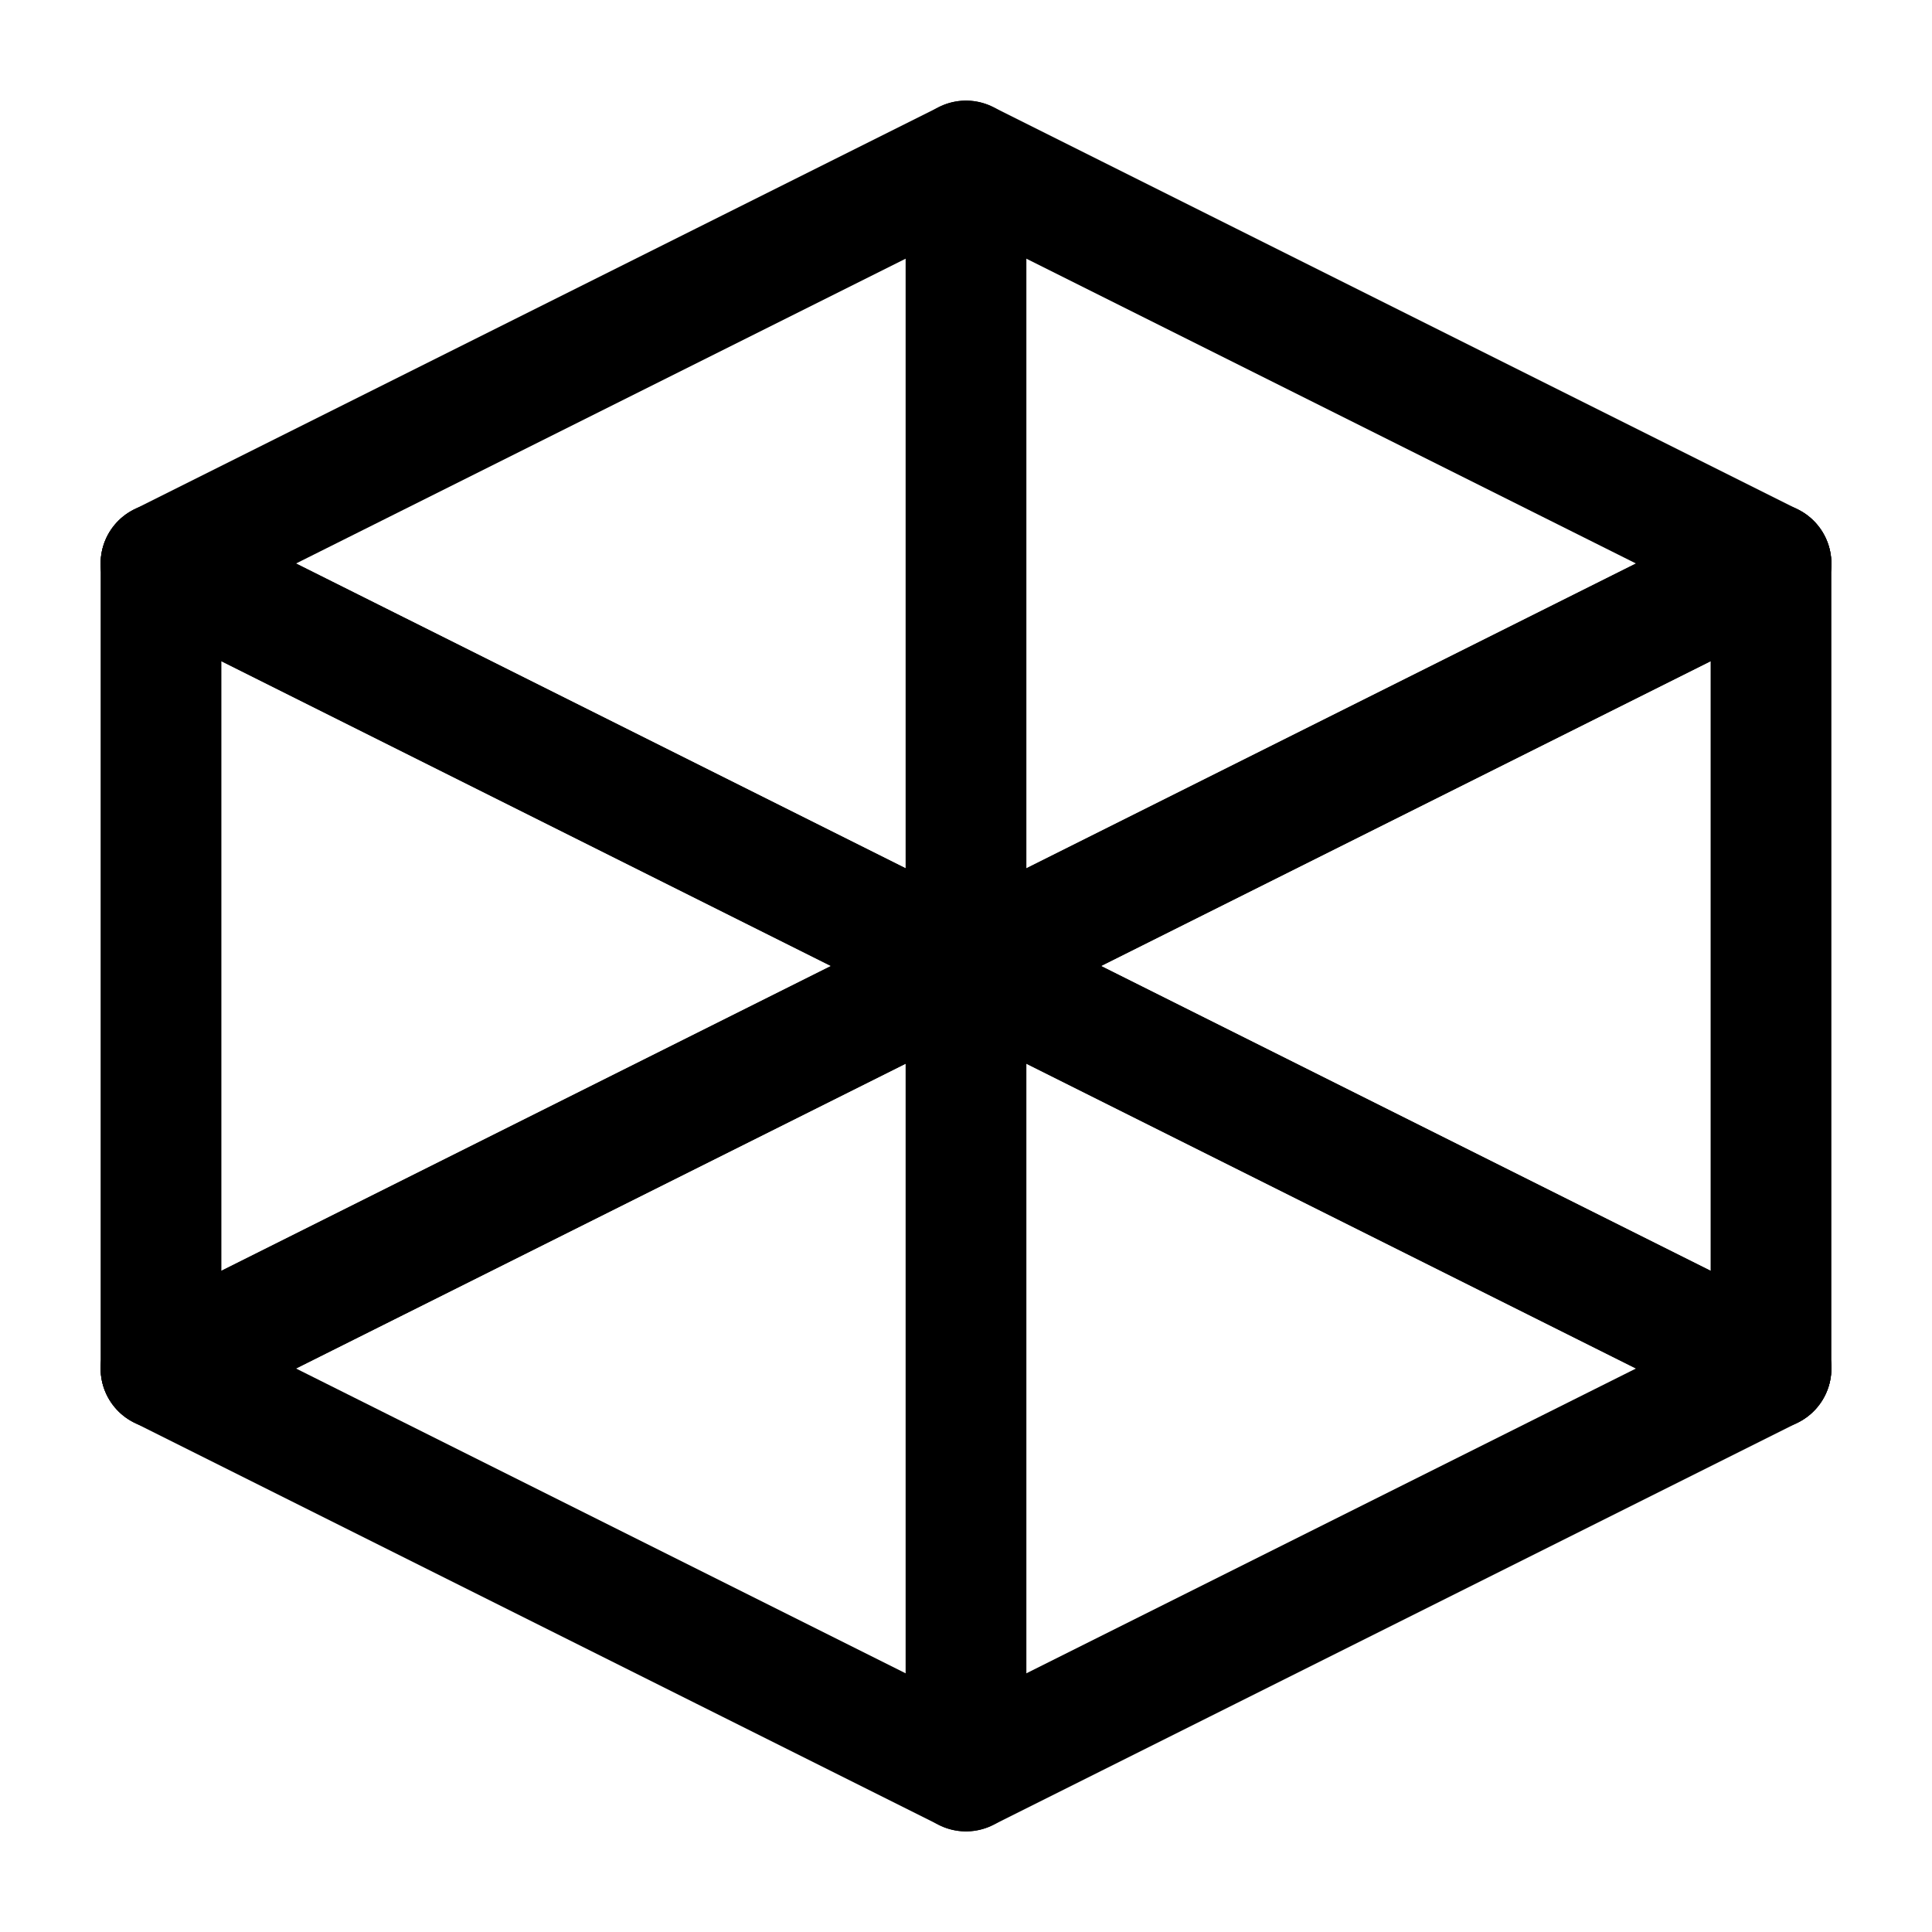
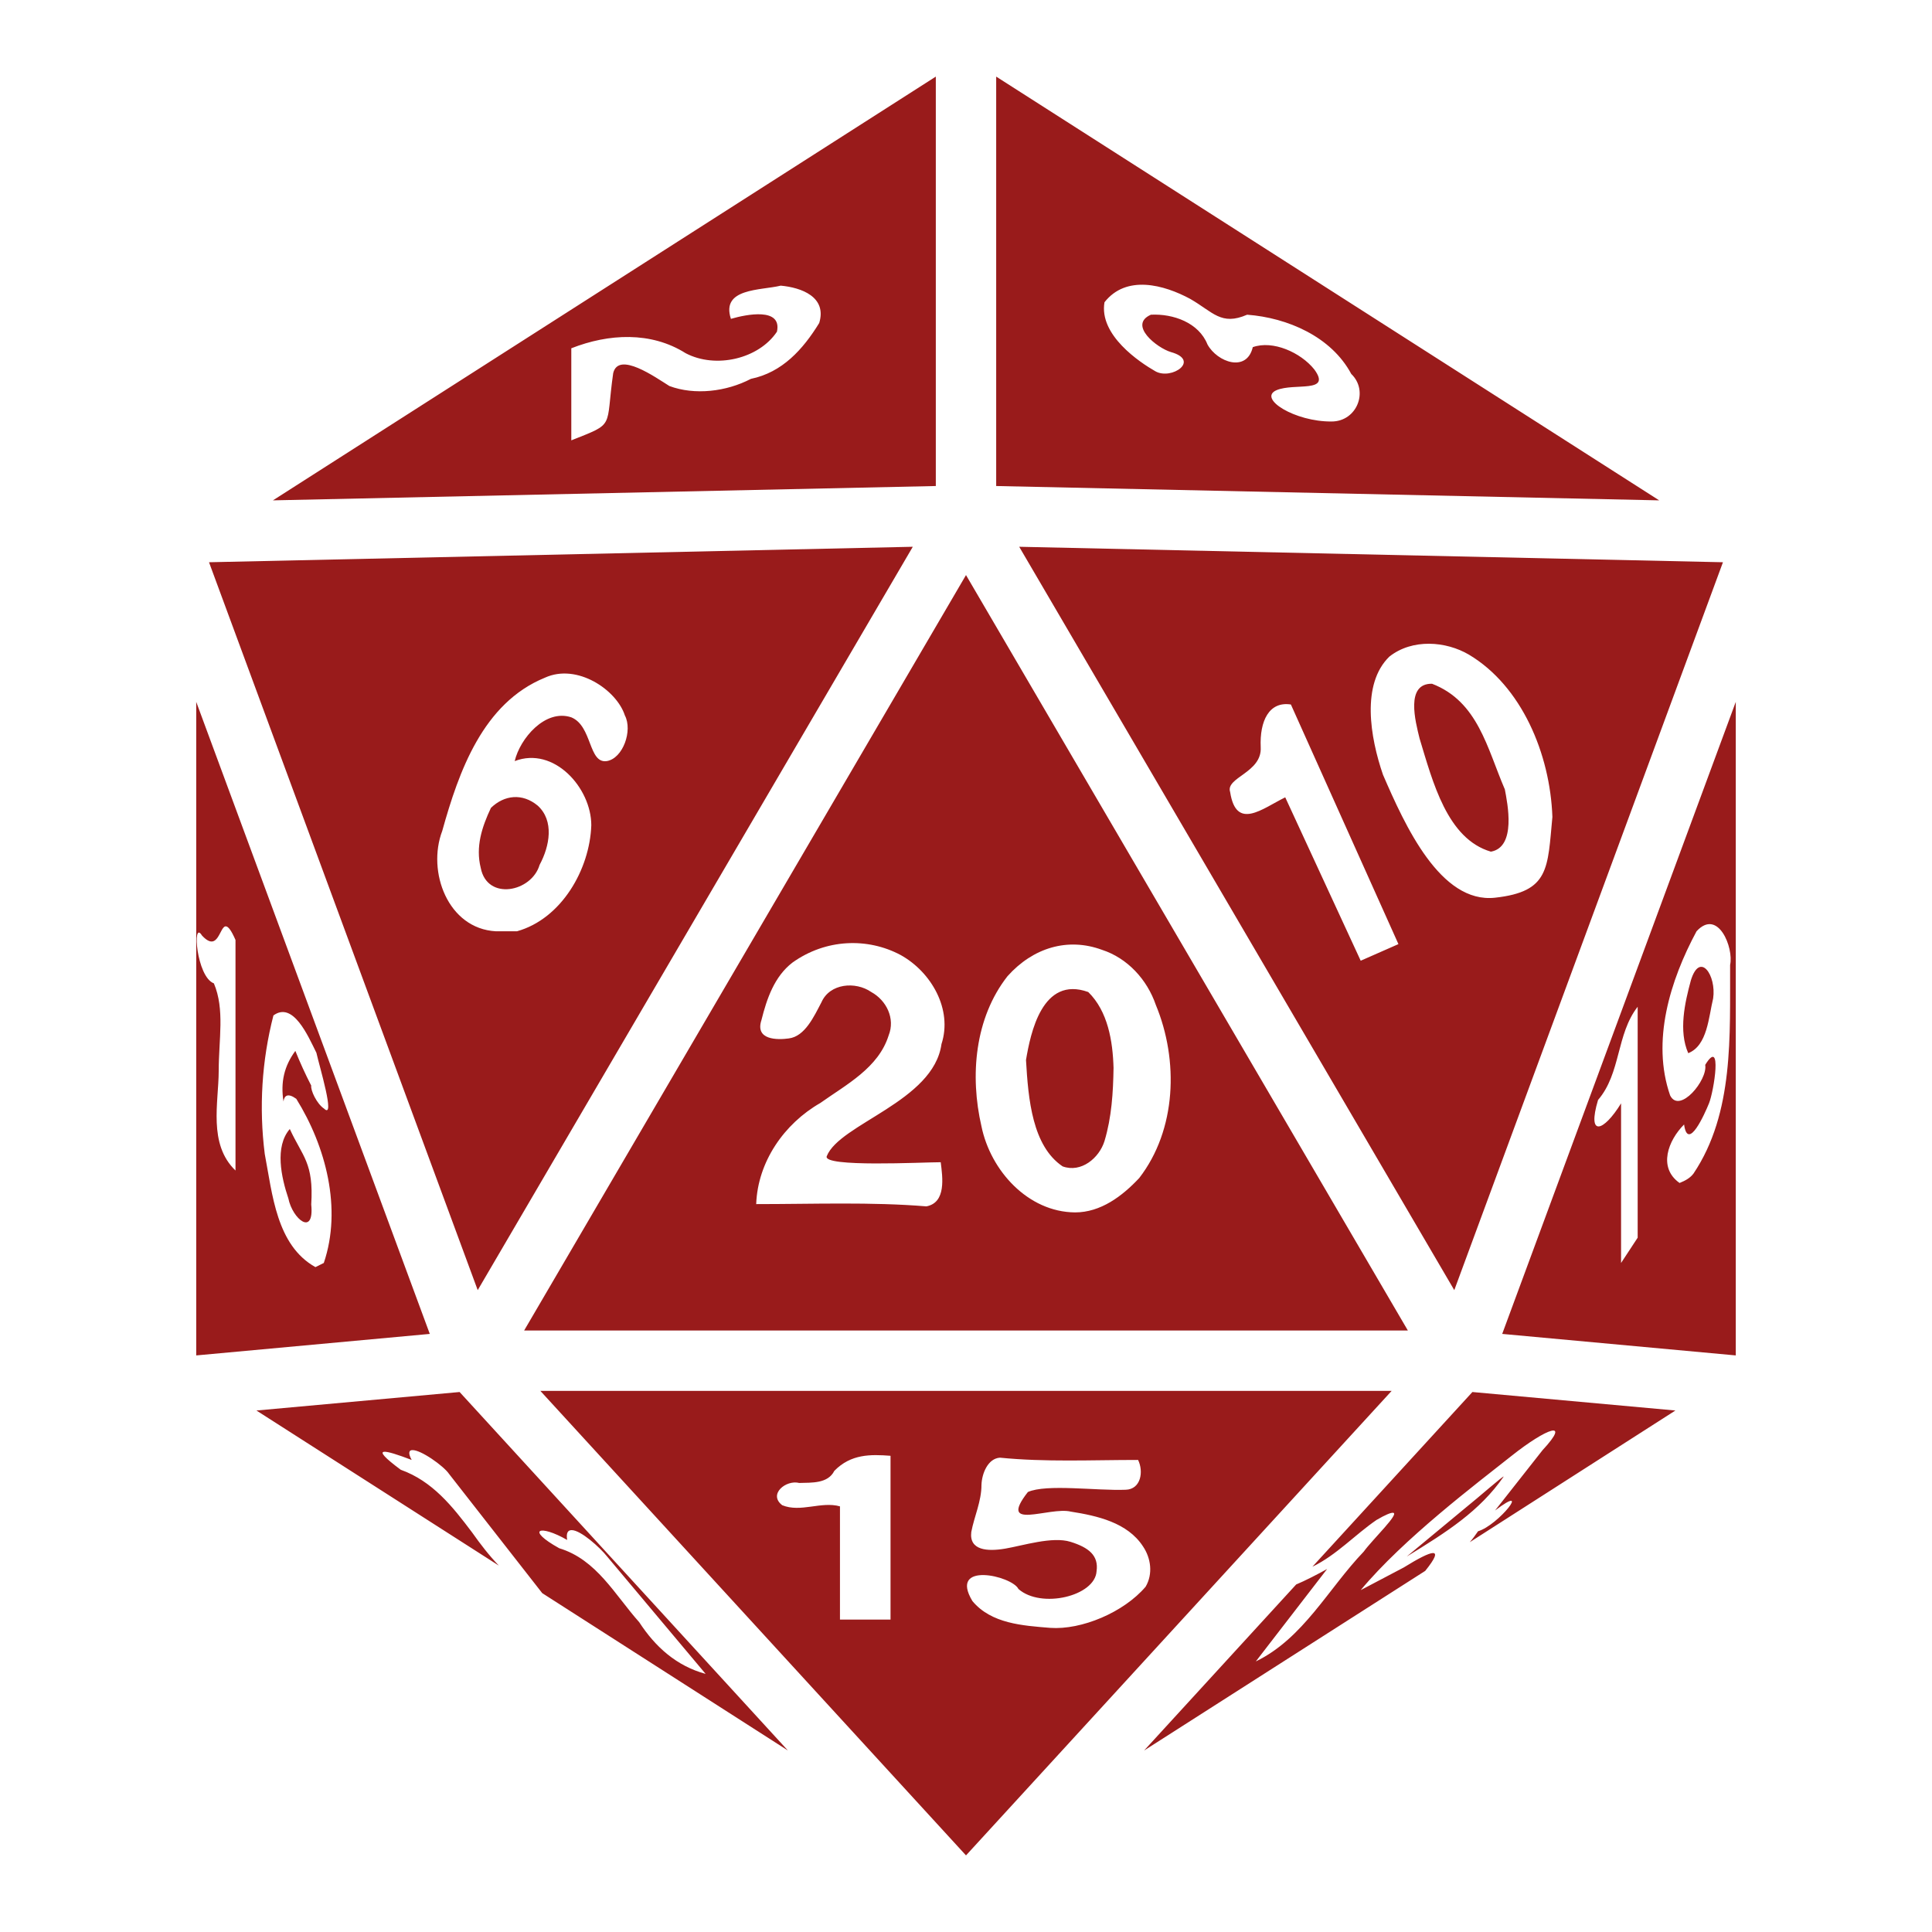
- <svg xmlns="http://www.w3.org/2000/svg" viewBox="0 0 24 24" fill="none" stroke="currentColor" stroke-width="1.5" stroke-linecap="round" stroke-linejoin="round">
-   <polygon points="12,2 22,7 22,17 12,22 2,17 2,7" fill="none" />
-   <line x1="12" y1="2" x2="12" y2="22" />
-   <line x1="2" y1="7" x2="22" y2="17" />
-   <line x1="22" y1="7" x2="2" y2="17" />
-   <line x1="12" y1="12" x2="2" y2="7" />
-   <line x1="12" y1="12" x2="22" y2="7" />
-   <line x1="12" y1="12" x2="2" y2="17" />
-   <line x1="12" y1="12" x2="22" y2="17" />
+ <svg xmlns="http://www.w3.org/2000/svg" viewBox="0 0 512 512" style="height: 512px; width: 512px;">
+   <g class="" transform="translate(0,0)" style="">
+     <path d="M248 20.3 72.33 132.6 248 128.8zm16 0v108.5l175.7 3.8zm51.4 58.9c6.1 3.5 8.2 7.2 15.1 4.2 10.7.8 22.3 5.8 27.6 15.7 4.7 4.5 1.5 12.6-5.2 12.6-9.7.1-19.7-6.1-14.6-8.3 4.7-2 14.7.9 10-5.5-3.6-4.5-11-7.8-16.3-5.9-1.6 6.8-9.4 4-12-.7-2.3-5.8-9.1-8.2-15-7.9-6.1 2.7 1.6 8.8 5.3 9.9 7.9 2.2.2 7.5-4.1 5.1-4.2-2.4-15-9.6-13.5-18.3 5.8-7.39 15.8-4.62 22.7-.9zm-108.5-3.5c5.5.5 12.3 3 10.2 9.9-4.3 7-9.8 13.1-18.1 14.8-6.5 3.4-14.9 4.4-21.6 1.9-3.7-2.3-13.5-9.3-14.9-3.4-2.1 14.8.7 13.1-11.1 17.8V92.3c9.9-3.9 21.1-4.5 30.3 1.3 8 4.2 19.4 1.5 24.2-5.7 1.4-6.5-8.1-4.6-12.2-3.4-2.7-8.2 7.9-7.5 13.2-8.8zm35 69.2L55.39 149l71.21 192.9zm28.2 0 115.3 197L456.6 149zm-14.1 7.5L138.9 352.6h234.2zm133.3 21.1c13.9 8.3 21.5 26.2 22.1 43-1.3 13.6-.7 19.8-15.2 21.4-14.5 1.6-23.9-19.2-29.7-32.6-3.4-9.9-5.8-24 1.7-31.3 6.1-4.8 15-4.1 21.1-.5zm-223.7 16.1c2.1 4-.5 11.4-4.8 12.1-4.9.7-3.8-9.3-9.4-11.6-6.9-2.3-13.6 5.6-15 11.6 10.4-4 20.3 7.1 20.3 17-.4 11.7-7.9 24.8-19.7 28.1h-5.6c-12.7-.7-18.3-15.8-14.2-26.6 4.4-15.8 10.8-33.9 27.2-40.6 8.5-3.9 19 3.2 21.2 10zm213.9-8.4c-7.1-.1-4.4 10-3.3 14.5 3.5 11.5 7.3 26.6 18.9 30 6.8-1.2 4.4-12.8 3.7-16.5-4.7-10.9-7.1-23.3-19.3-28zM52 186v173.2l61.9-5.7zm408 0-61.9 167.5 61.9 5.7zm-117.9.7 28.5 63.5-10 4.4-20-43.3c-6.1 3-13 8.9-14.6-1.4-1.3-3.9 8.5-5.1 8.1-11.9-.3-6.9 2.2-12.2 8-11.3zm-212 27.4c-2.4 5.1-4.1 10.3-2.7 15.9 1.7 8.8 13.5 6.4 15.6-.8 2.7-5 3.9-11.7-.5-15.7-4.1-3.4-8.9-2.8-12.4.6zm328.4 41.6c-.1 18.6 1.1 39.2-9.7 55.3-.9 1.2-2.2 1.9-3.7 2.5-5.8-4.1-3-11.3 1.2-15.5 1 7.3 5.5-2.9 6.6-5.6 1.3-3.2 3.6-17.7-1-10.2.7 4-6.8 13.1-9.3 8.1-5-14.4 0-30.5 7-43.5 5.7-6.2 9.9 4.4 8.9 8.9zM59.93 245.5c.59.1 1.34 1 2.48 3.6v61.1c-7.3-7-4.47-18-4.45-26.4 0-8.4 1.65-16.3-1.28-23.2-4.62-1.7-5.79-17-3.17-12.7 4.41 4.8 4.66-2.7 6.42-2.4zm178.77 7.6c8.1 4.5 13.8 14.4 10.8 23.6-2.1 15.2-27 21.1-30.4 29.7-1.2 3 25.4 1.6 30.2 1.6.5 4 1.5 10.7-3.8 11.7-14.5-1.2-29.9-.6-45.1-.6.4-11.2 7.4-21.3 17-26.8 6.9-4.9 15.4-9.3 18.1-17.9 1.8-4.5-.6-9.3-4.6-11.5-4.2-2.9-11-2.3-13.2 2.7-2 3.8-4.4 9.1-8.7 9.6-2.9.4-9 .5-7.2-4.9 1.4-5.6 3.4-11.5 8.2-15.2 8.8-6.3 19.9-6.7 28.7-2zm53.3-1.4c6.8 2.2 12 7.9 14.3 14.6 6.1 14.7 5.5 33.1-4.4 45.9-4.5 4.8-10.2 9.1-17 9.1-12.5-.1-22.4-11.1-24.8-22.8-3.1-13.4-1.8-28.7 6.9-39.8 6.8-7.6 16-10.3 25-7zm156.1 8.1c-1.6 5.9-3.3 13.4-.7 19.3 5.1-2 5.4-9.6 6.6-14.5.9-6.1-3.5-12.6-5.9-4.8zm-176.2 21.1c.6 10.5 1.7 22.8 9.7 28.2 4.9 1.8 9.7-2.2 11.1-6.7 1.9-6.3 2.3-12.9 2.4-19.4-.2-7.1-1.5-15-6.7-20.1-12.2-4.4-15.3 10.9-16.5 18zM434 266.8V328l-4.4 6.7v-42.3c-4.6 7.5-9.1 9.1-6.1-.9 6.1-7.1 4.8-17.4 10.5-24.7zM83.85 279c.8 3.6 5.12 17.8 2.04 14.8-1.97-1.3-3.62-4.9-3.41-6.1-1.55-3-2.96-6.1-4.21-9.2-2.95 4-3.96 8.3-3.14 13.4.2-1.6 1.18-2.3 3.39-.7 7.84 12.6 12.17 29.1 7.29 43.5l-2.22 1.1c-10.36-5.8-11.4-19.4-13.43-30-1.55-12.3-.79-24.7 2.3-36.7 5.2-3.8 9.16 5.4 11.39 9.9zm-7.05 20.2c-4.06 4.7-2.26 12.8-.38 18.4 1.11 5.5 6.92 10.2 6.06 1.6.69-11.1-2.33-12.7-5.68-20zm66.4 69.4L256 491.7l112.8-123.1zm-21.4.3-53.84 4.9 64.24 41.1c-2.6-2.7-4.9-5.7-7.1-8.8-5.2-6.9-10.5-13.6-18.9-16.6-8.75-6.5-4.2-5.3 2.9-2.6-1-1.8-.7-2.6.1-2.6 2.2-.2 8.4 4.2 9.8 6.3l24.7 31.6 65.1 41.7zm268.4 0-42.4 46.3c6.4-3.1 11.3-8.5 17-12.4 2.4-1.4 3.7-1.9 4.3-1.9 2.1 0-5.4 7.1-7.7 10.3-9.4 9.8-16 23-28.6 29.1l18.9-24.5c-2.3 1.3-6 3.2-8.2 4.1l-40.3 44 74.5-47.6c5.4-6.7 1.9-5.6-5.7-.9l-11.4 6c11.4-13.7 30.8-28.3 40-35.6 9.2-7.3 15.9-9.8 8.2-1.5l-12.6 16c10-7.6.9 3.9-4.5 5.5-.7 1-1.4 2-2.2 2.9l54.5-34.9zM236 385.8v43.4h-13.4v-30c-5-1.4-10.4 1.7-15.3-.3-3.8-2.9 1-6.8 4.5-5.9 3.3-.1 7.6.2 9.3-3.2 4.4-4.5 9.6-4.4 14.9-4zm29 .5c12.1 1.2 24.2.6 36.6.6 1.5 3 .8 7.8-3.3 7.9-7.7.3-21-1.6-25.9.6-8.2 10.5 5.7 3.8 11.4 5.2 7 1.1 15 2.9 19.1 9.2 2.1 3.1 2.7 7.3.7 10.7-5.8 6.8-17 11.5-25.3 10.9-7.3-.6-15.6-1.1-20.6-7.1-6.4-10.6 10.5-6.7 12.2-3.2 6 5.3 20.3 1.9 20.7-4.7.6-4.2-2.1-6.3-6.9-7.8-4.8-1.5-12.6 1-17.3 1.8-4.7.8-9.6.5-9-4.4.8-4.2 2.7-8.1 2.7-12.5.1-3 1.7-7 4.9-7.2zm133.5 5c-.2-.2-7 5.8-9.9 8.1l-15.8 13.1c10.6-6.5 19.3-12 25.7-21.2zm-247 14.2c2.4 0 7.5 4.6 9.4 7l26.1 31.1c-7.7-2.1-13.3-7.1-17.6-13.7-6.5-7.3-11.3-16.6-21.2-19.6-9-5-5.2-6.4 2.1-2.2-.3-1.9.2-2.6 1.2-2.6z" fill="#991b1b" fill-opacity="1" />
+   </g>
</svg>
